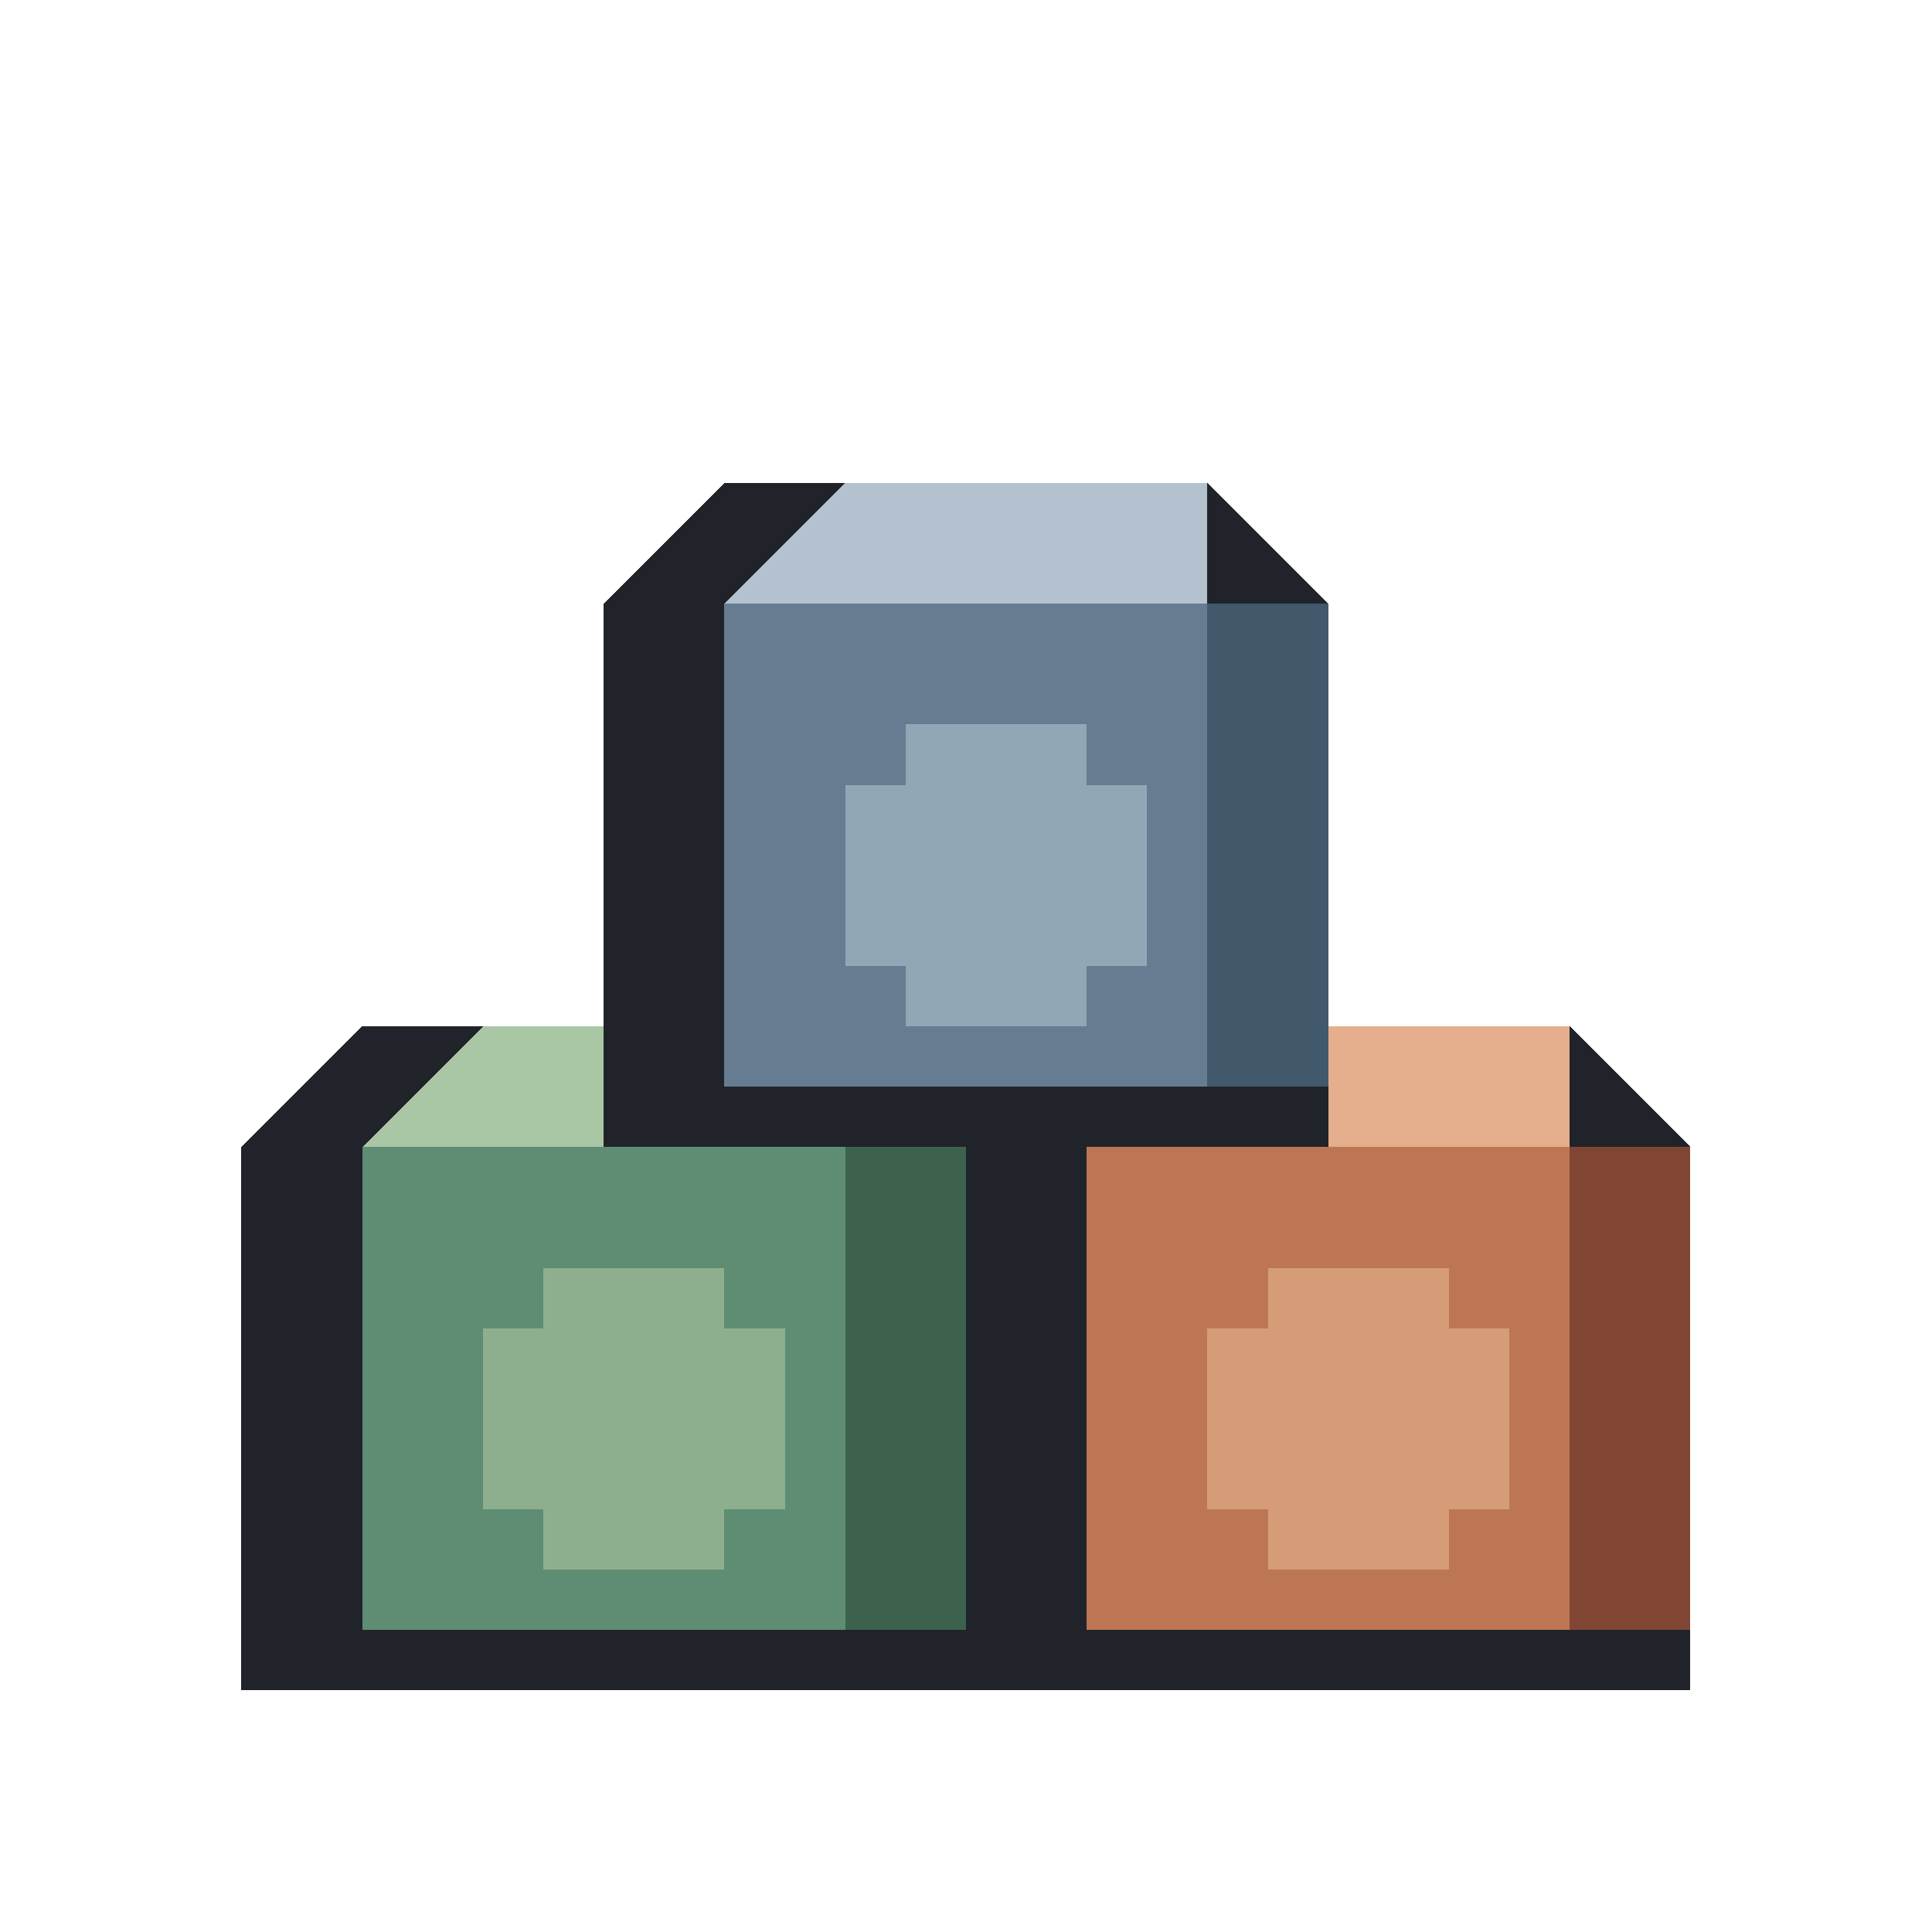
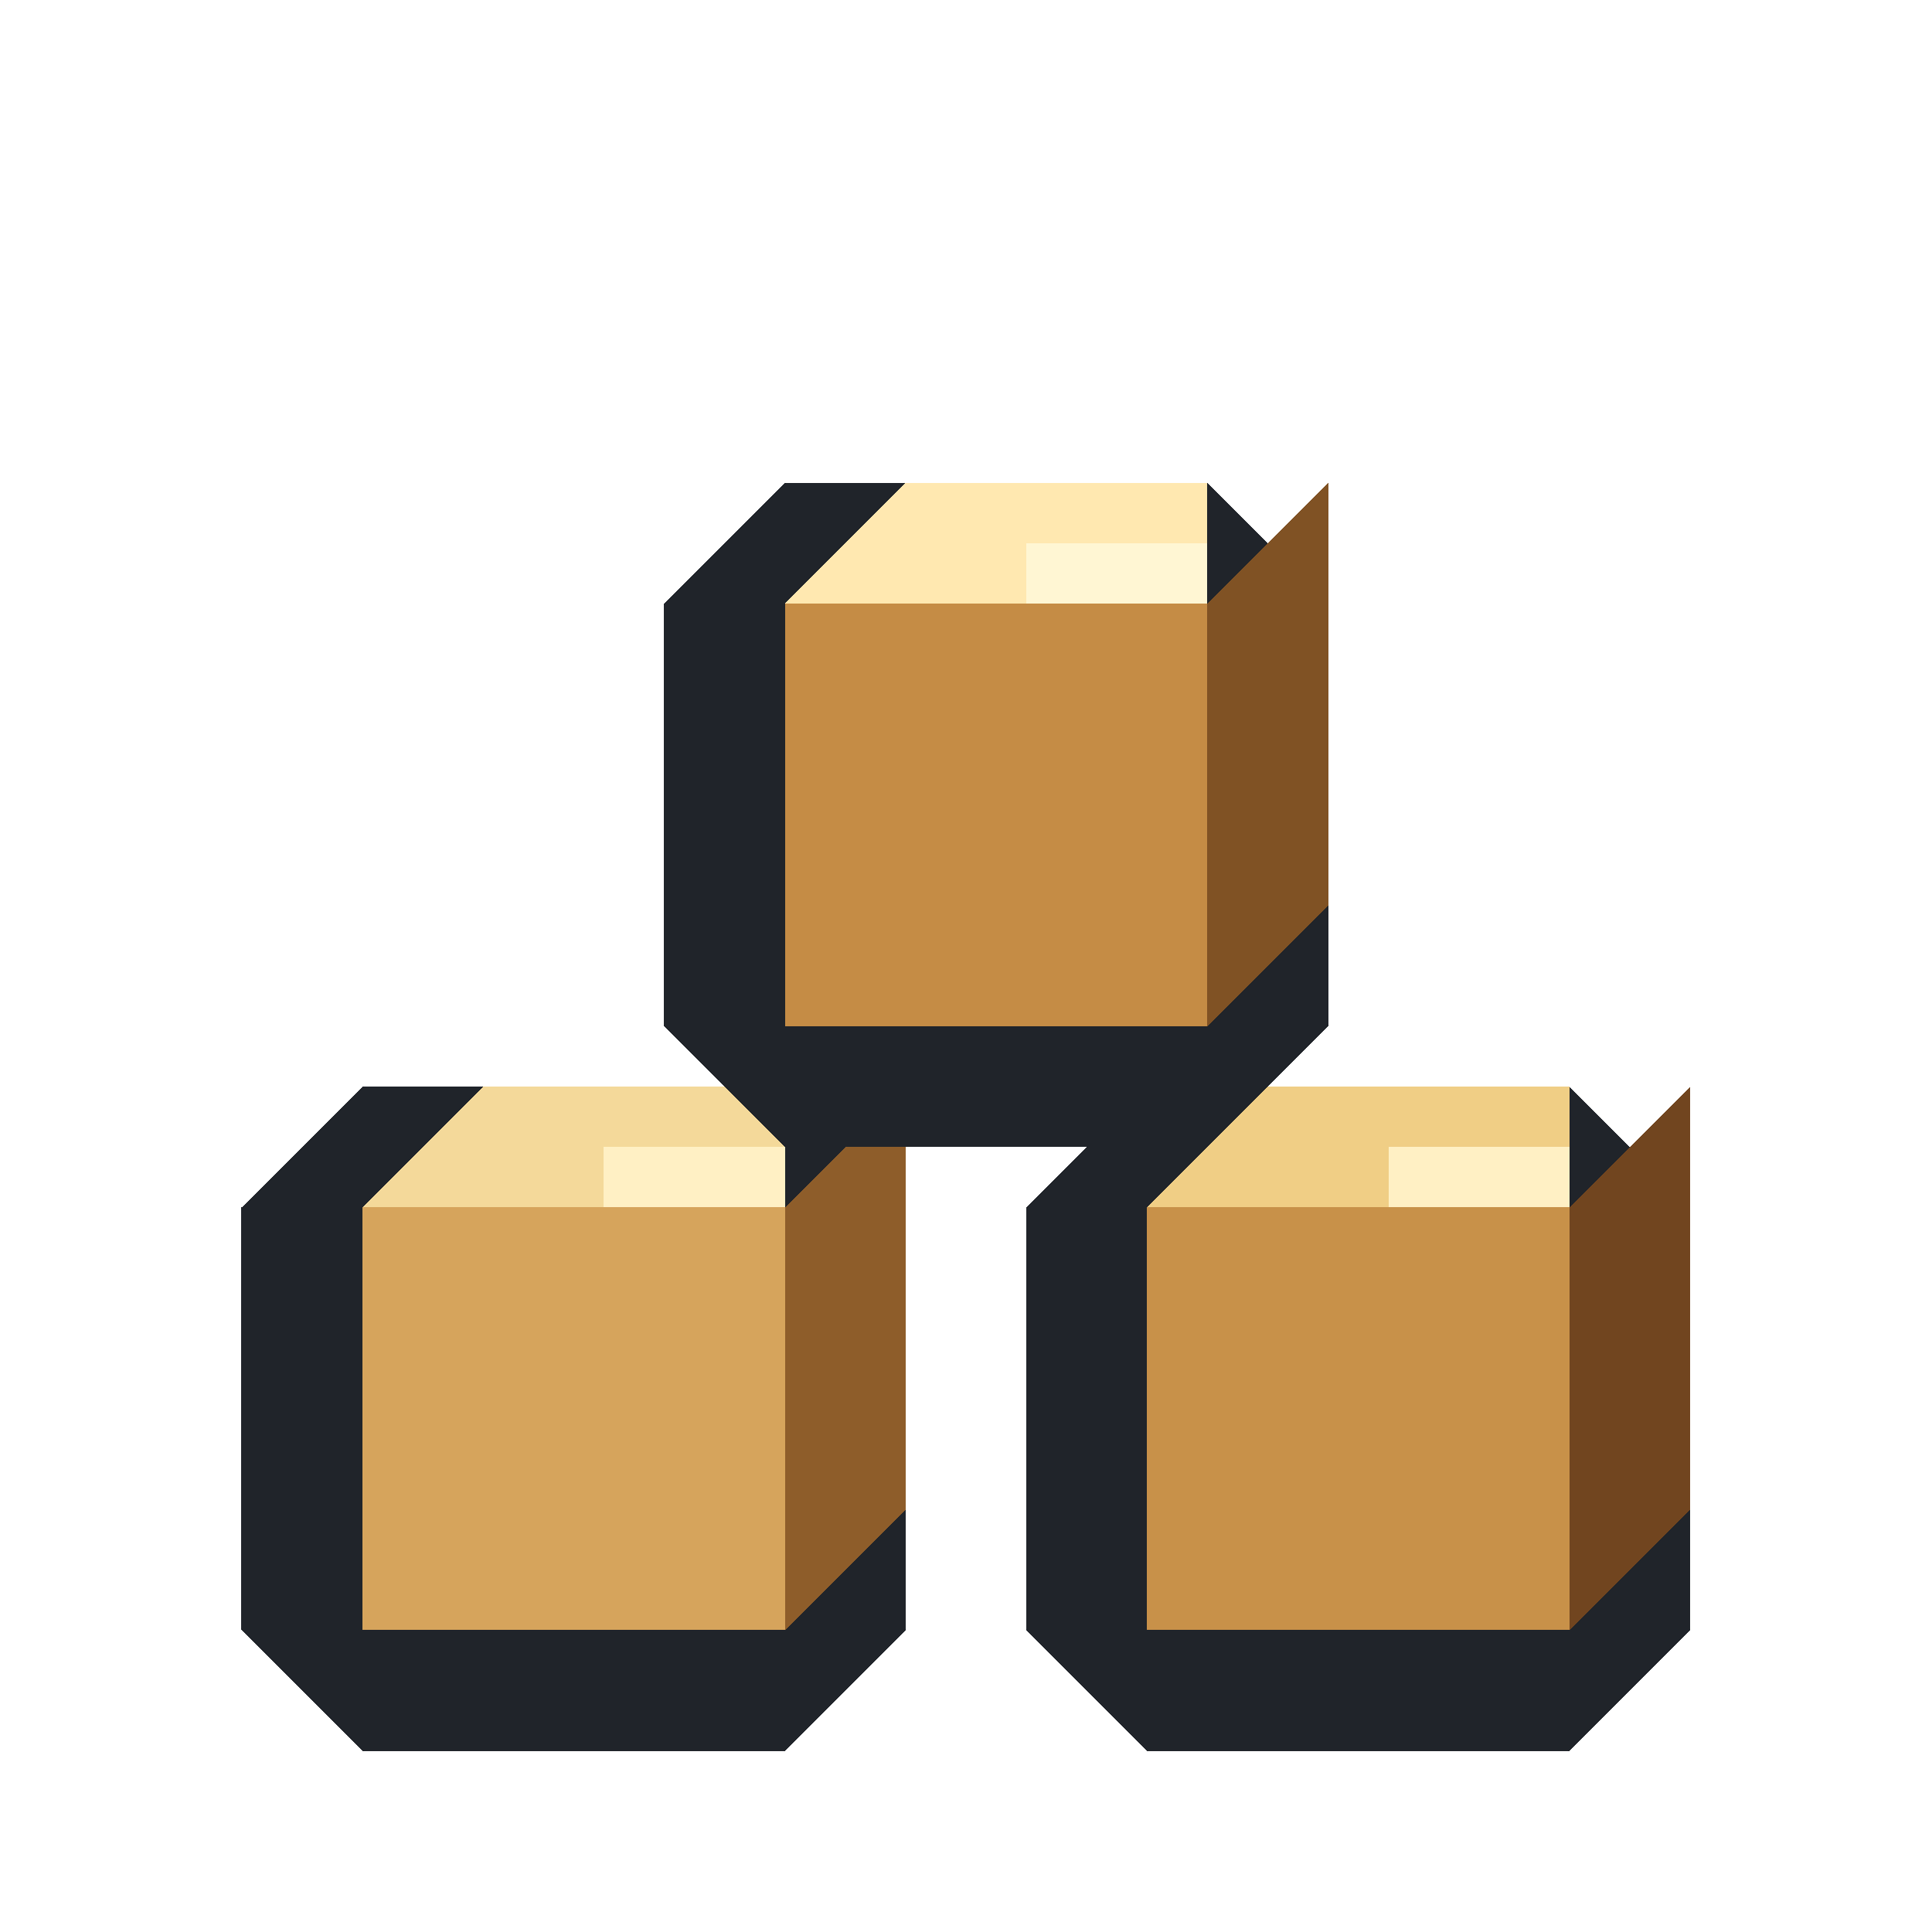
<svg xmlns="http://www.w3.org/2000/svg" viewBox="0 0 32 32" shape-rendering="crispEdges" data-m98-concept="loose-parts" data-m98-grid="32">
-   <polygon fill="#20242a" points="4,19 6,17 14,17 16,19 16,28 4,28" />
-   <rect fill="#5f8d73" x="6" y="19" width="8" height="8" />
-   <polygon fill="#a9c7a5" points="6,19 8,17 14,17 14,19" />
-   <rect fill="#3c624e" x="14" y="19" width="2" height="8" />
-   <polygon fill="#20242a" points="16,19 18,17 26,17 28,19 28,28 16,28" />
-   <rect fill="#bd7654" x="18" y="19" width="8" height="8" />
-   <polygon fill="#e5af8d" points="18,19 20,17 26,17 26,19" />
-   <rect fill="#814633" x="26" y="19" width="2" height="8" />
-   <polygon fill="#20242a" points="10,10 12,8 20,8 22,10 22,19 10,19" />
-   <rect fill="#667d91" x="12" y="10" width="8" height="8" />
-   <polygon fill="#b3c2ce" points="12,10 14,8 20,8 20,10" />
-   <rect fill="#42586b" x="20" y="10" width="2" height="8" />
-   <path fill="#90a7b5" d="M15 12H18V13H19V16H18V17H15V16H14V13H15Z" />
-   <path fill="#8eaf8d" d="M9 21H12V22H13V25H12V26H9V25H8V22H9Z" />
-   <path fill="#d69c78" d="M21 21H24V22H25V25H24V26H21V25H20V22H21Z" />
+   <polygon fill="#20242a" points="4,20 6,18 13,18 15,20 15,27 13,29 6,29 4,27" />
+   <polygon fill="#f4d99a" points="6,20 8,18 13,18 13,20" />
+   <rect fill="#fff0c4" x="10" y="19" width="3" height="1" />
+   <rect fill="#d6a45c" x="6" y="20" width="7" height="7" />
+   <polygon fill="#8e5d2a" points="13,20 15,18 15,25 13,27" />
+   <polygon fill="#20242a" points="17,20 19,18 26,18 28,20 28,27 26,29 19,29 17,27" />
+   <polygon fill="#f0ce85" points="19,20 21,18 26,18 26,20" />
+   <rect fill="#fff0c4" x="23" y="19" width="3" height="1" />
+   <rect fill="#c89149" x="19" y="20" width="7" height="7" />
+   <polygon fill="#71451f" points="26,20 28,18 28,25 26,27" />
+   <polygon fill="#20242a" points="11,10 13,8 20,8 22,10 22,17 20,19 13,19 11,17" />
+   <polygon fill="#ffe8b0" points="13,10 15,8 20,8 20,10" />
+   <rect fill="#fff6d3" x="17" y="9" width="3" height="1" />
+   <rect fill="#c58c45" x="13" y="10" width="7" height="7" />
+   <polygon fill="#805224" points="20,10 22,8 22,15 20,17" />
</svg>
